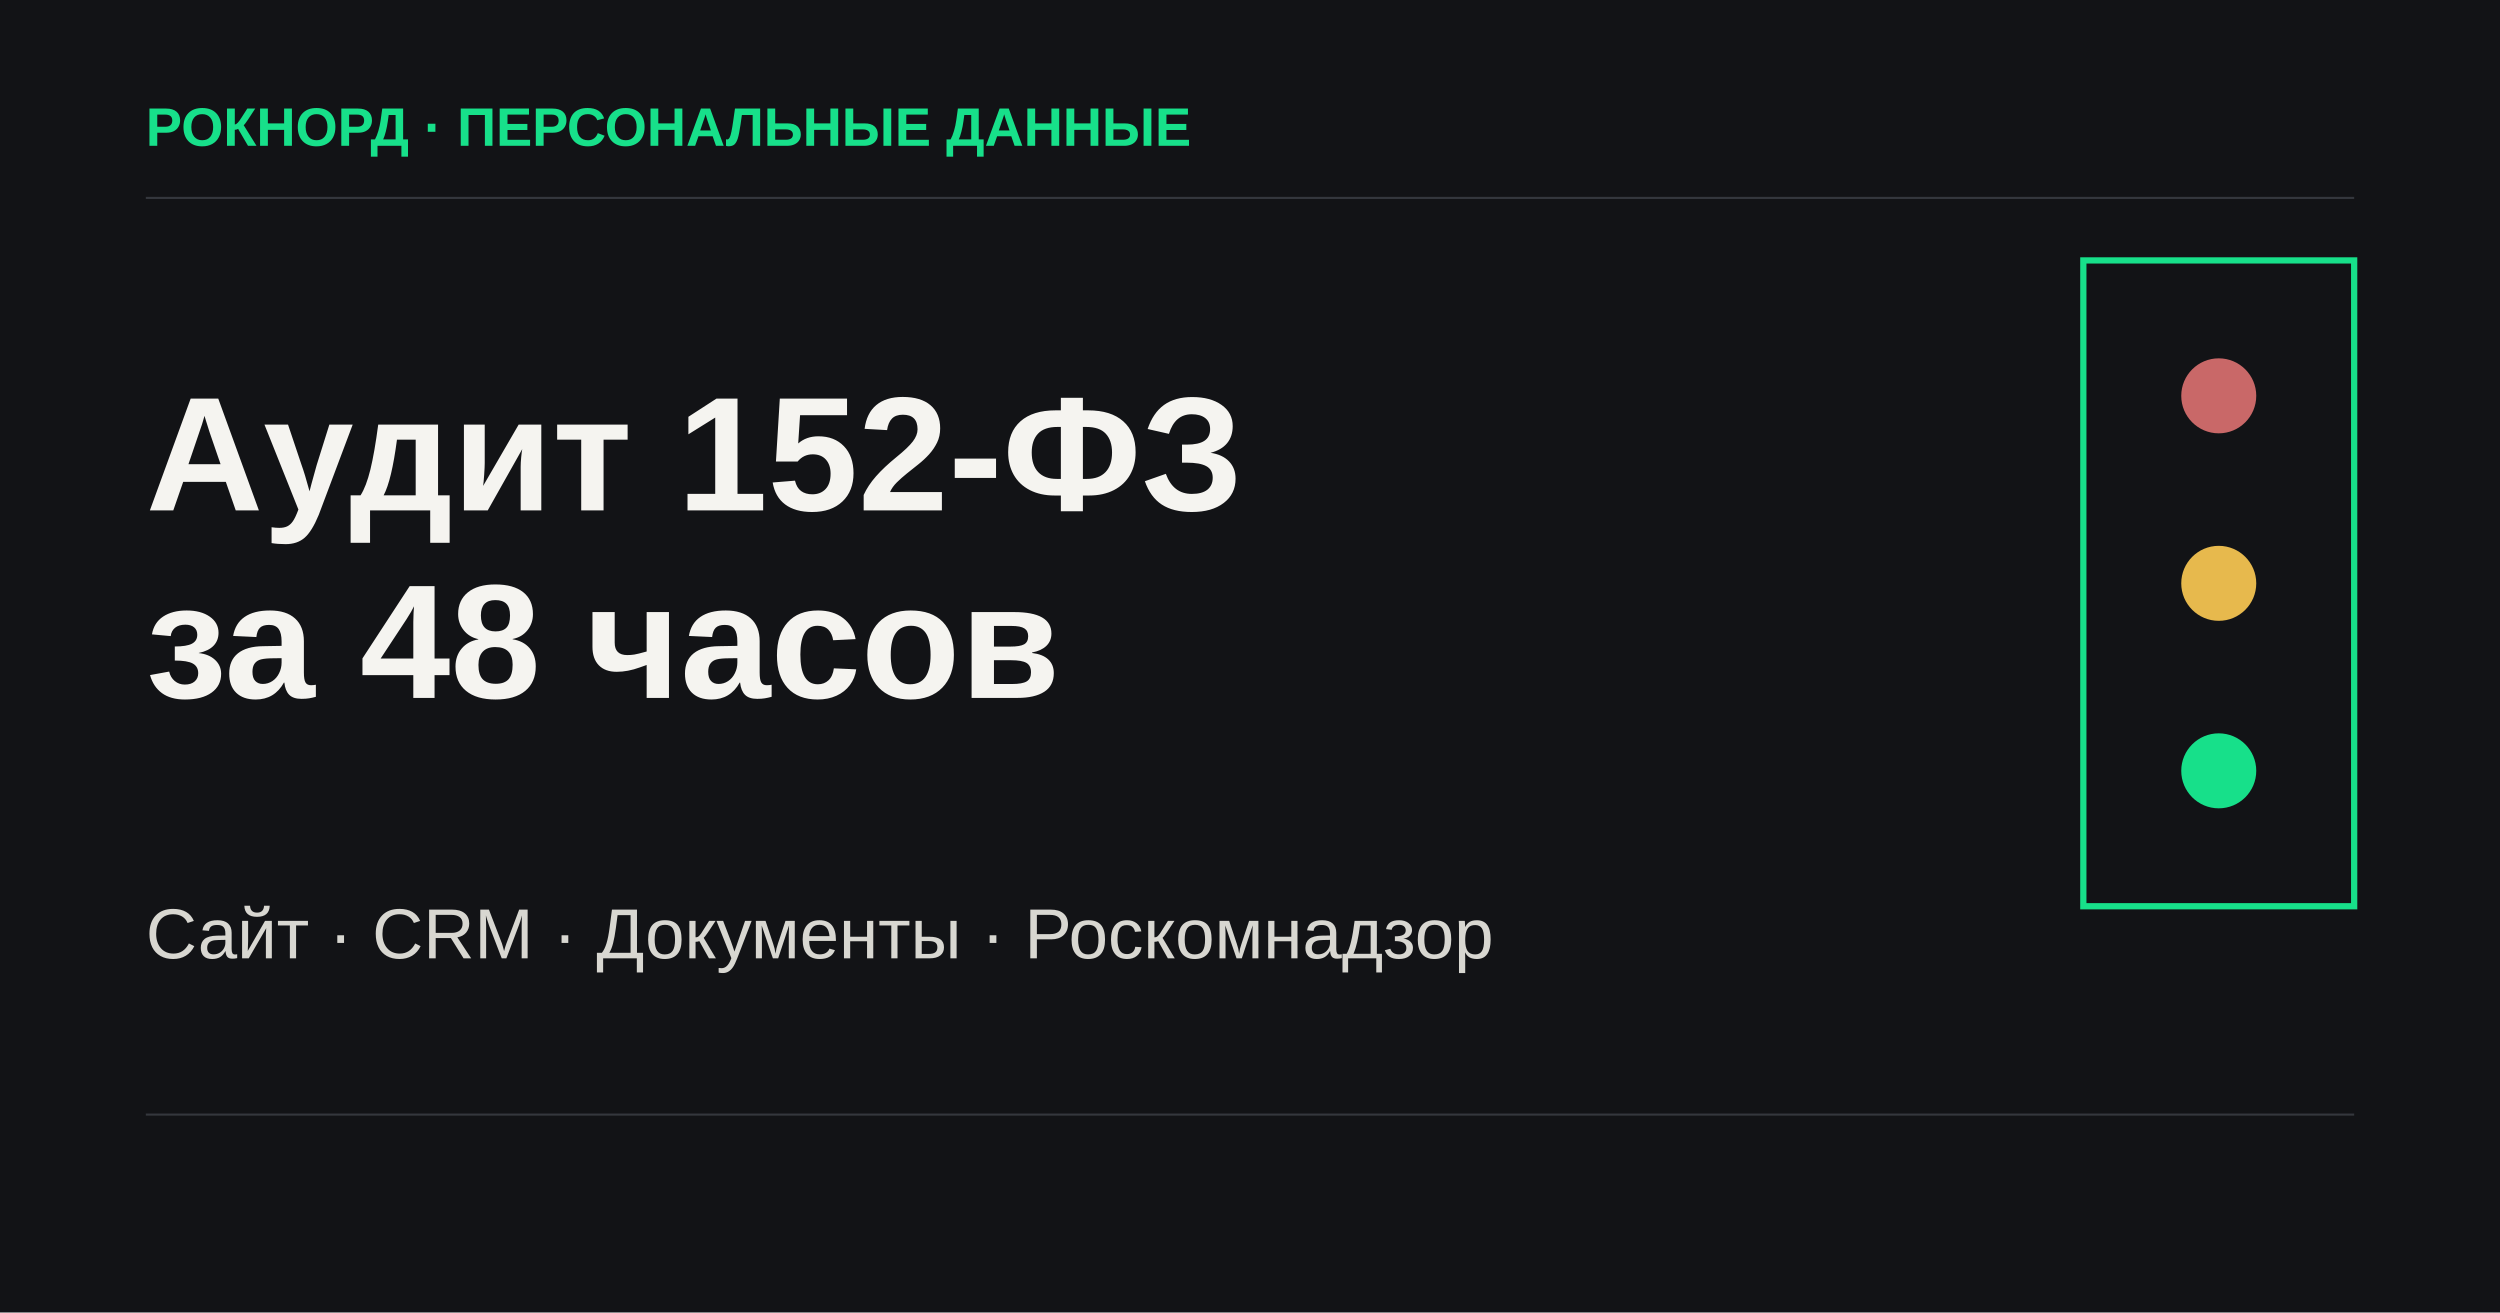
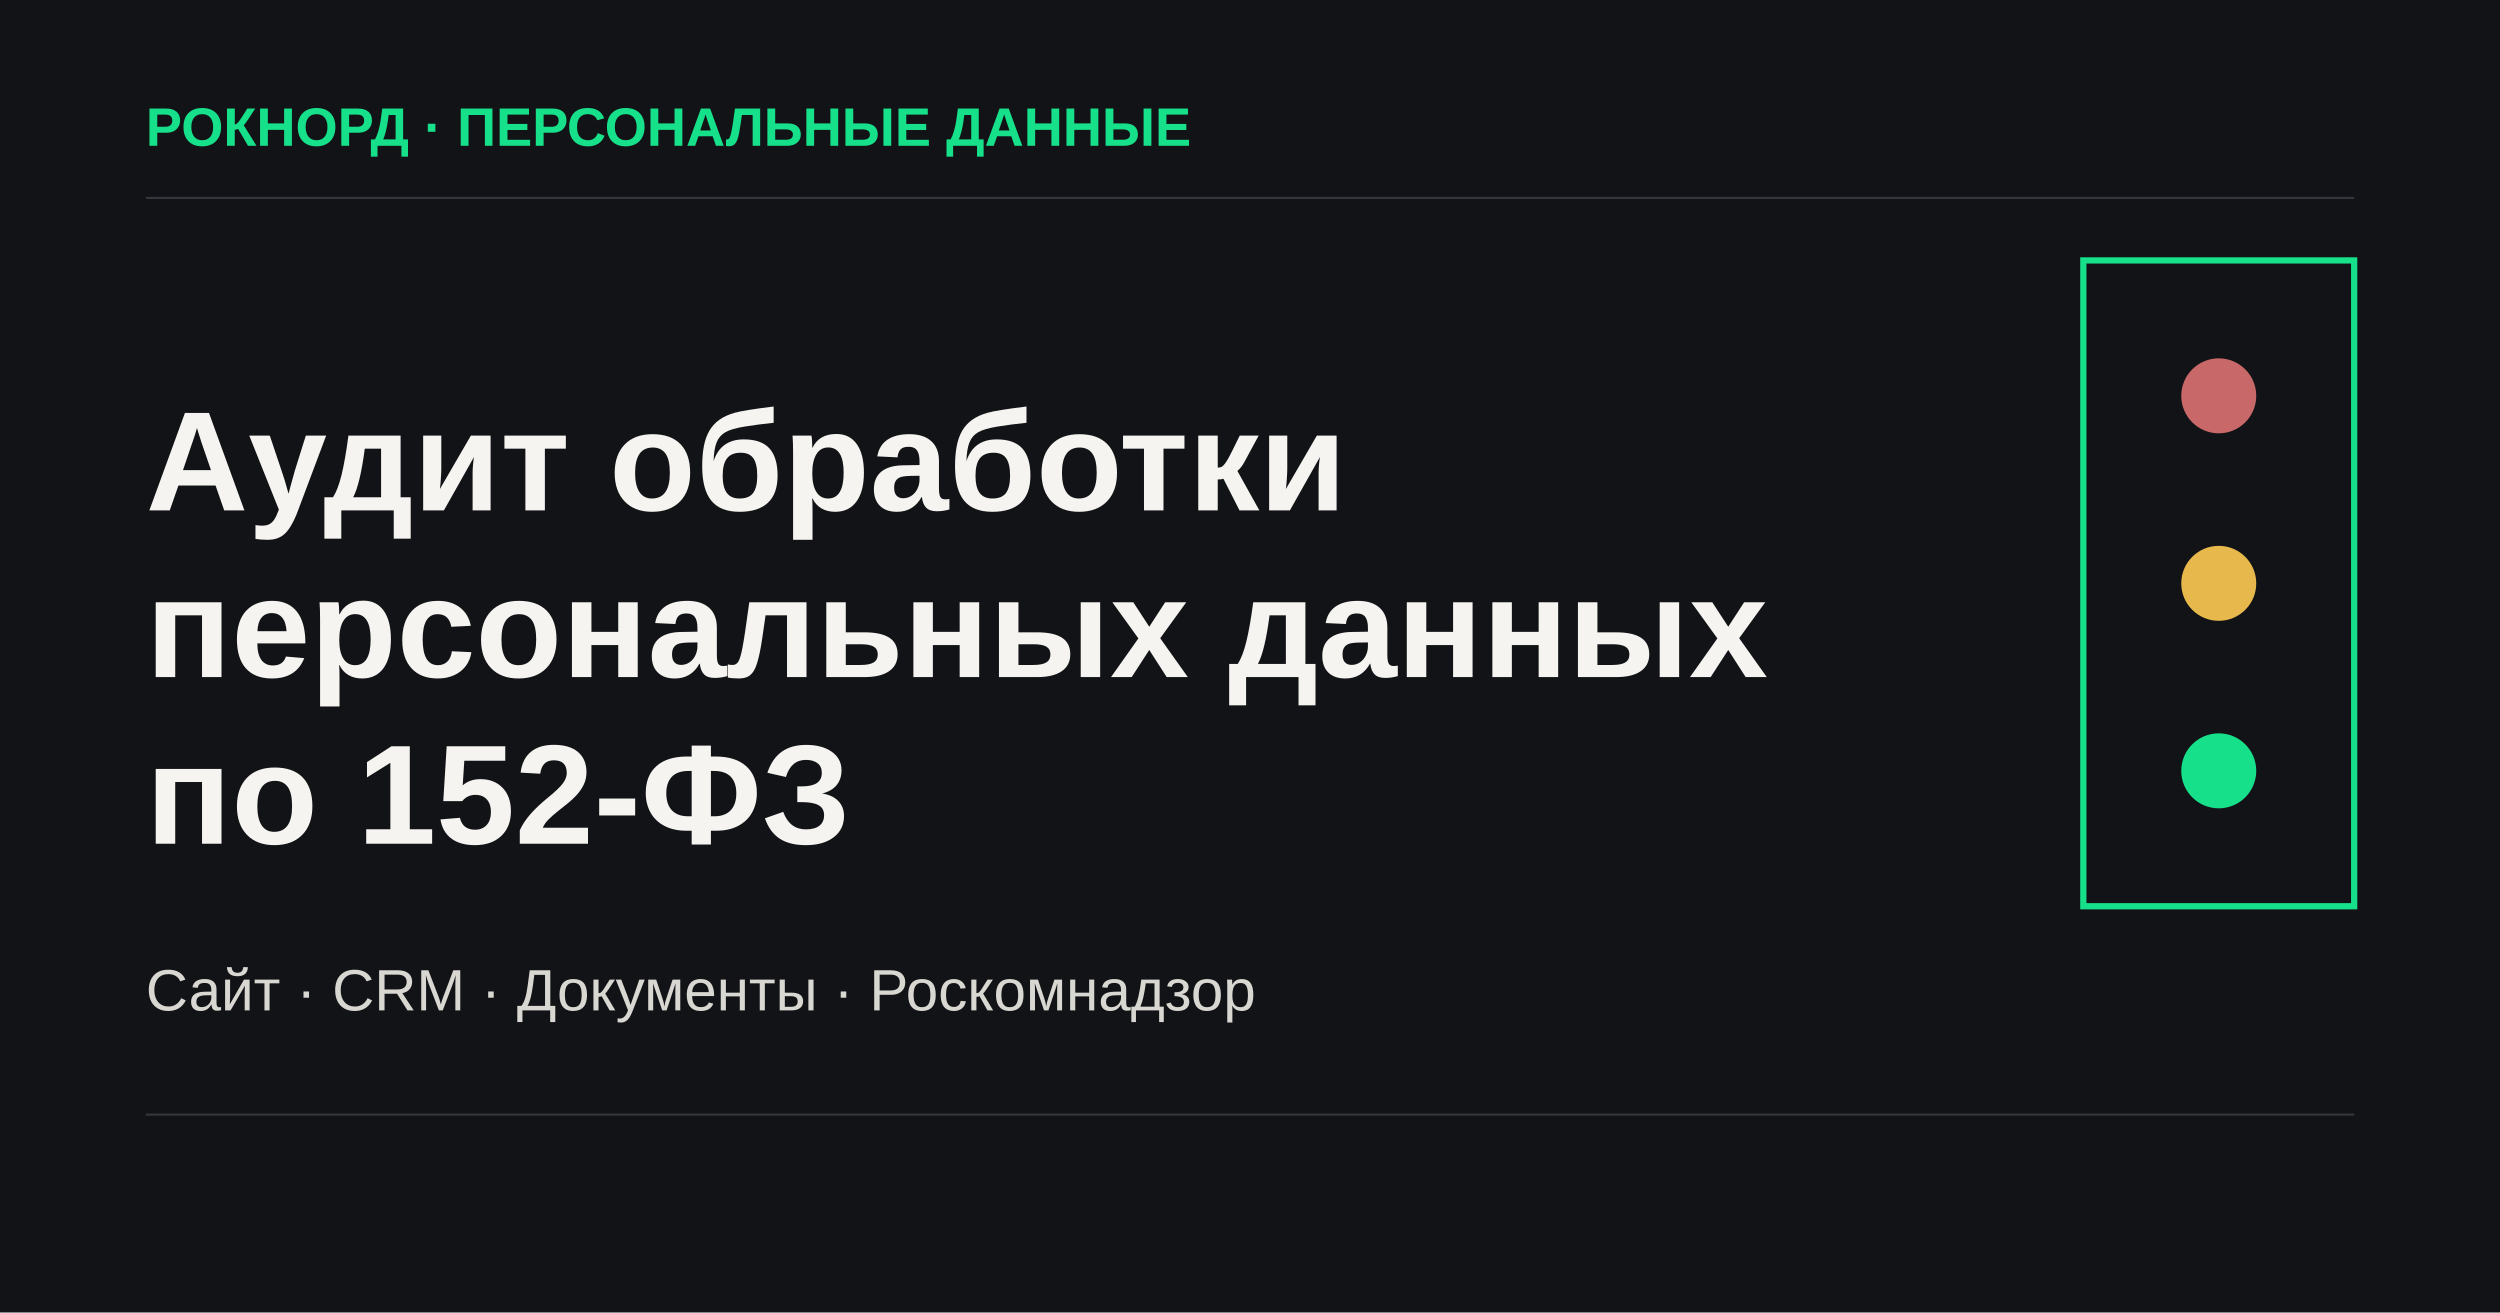
<svg xmlns="http://www.w3.org/2000/svg" width="1200" height="630" viewBox="0 0 1200 630">
  <rect width="1200" height="630" fill="#121316" />
  <path stroke="#34373D" d="M70 95h1060M70 535h1060" />
  <text x="70" y="70" fill="#17E08A" font-family="Arial,sans-serif" font-size="26" font-weight="700">РОКНОРД · ПЕРСОНАЛЬНЫЕ ДАННЫЕ</text>
-   <text x="70" y="245" fill="#F5F4F0" font-family="Arial,sans-serif" font-size="78" font-weight="700">Аудит 152-ФЗ</text>
-   <text x="70" y="335" fill="#F5F4F0" font-family="Arial,sans-serif" font-size="78" font-weight="700">за 48 часов</text>
-   <text x="70" y="460" fill="#D8D7D1" font-family="Arial,sans-serif" font-size="34">Сайт · CRM · Документы · Роскомнадзор</text>
+   <text x="70" y="245" fill="#F5F4F0" font-family="Arial,sans-serif" font-size="68" font-weight="700">Аудит обработки</text>
+   <text x="70" y="325" fill="#F5F4F0" font-family="Arial,sans-serif" font-size="68" font-weight="700">персональных данных</text>
+   <text x="70" y="405" fill="#F5F4F0" font-family="Arial,sans-serif" font-size="68" font-weight="700">по 152-ФЗ</text>
+   <text x="70" y="485" fill="#D8D7D1" font-family="Arial,sans-serif" font-size="28">Сайт · CRM · Документы · Роскомнадзор</text>
  <rect x="1000" y="125" width="130" height="310" fill="none" stroke="#17E08A" stroke-width="3" />
  <circle cx="1065" cy="190" r="18" fill="#C96868" />
  <circle cx="1065" cy="280" r="18" fill="#E7B94D" />
  <circle cx="1065" cy="370" r="18" fill="#17E08A" />
</svg>
